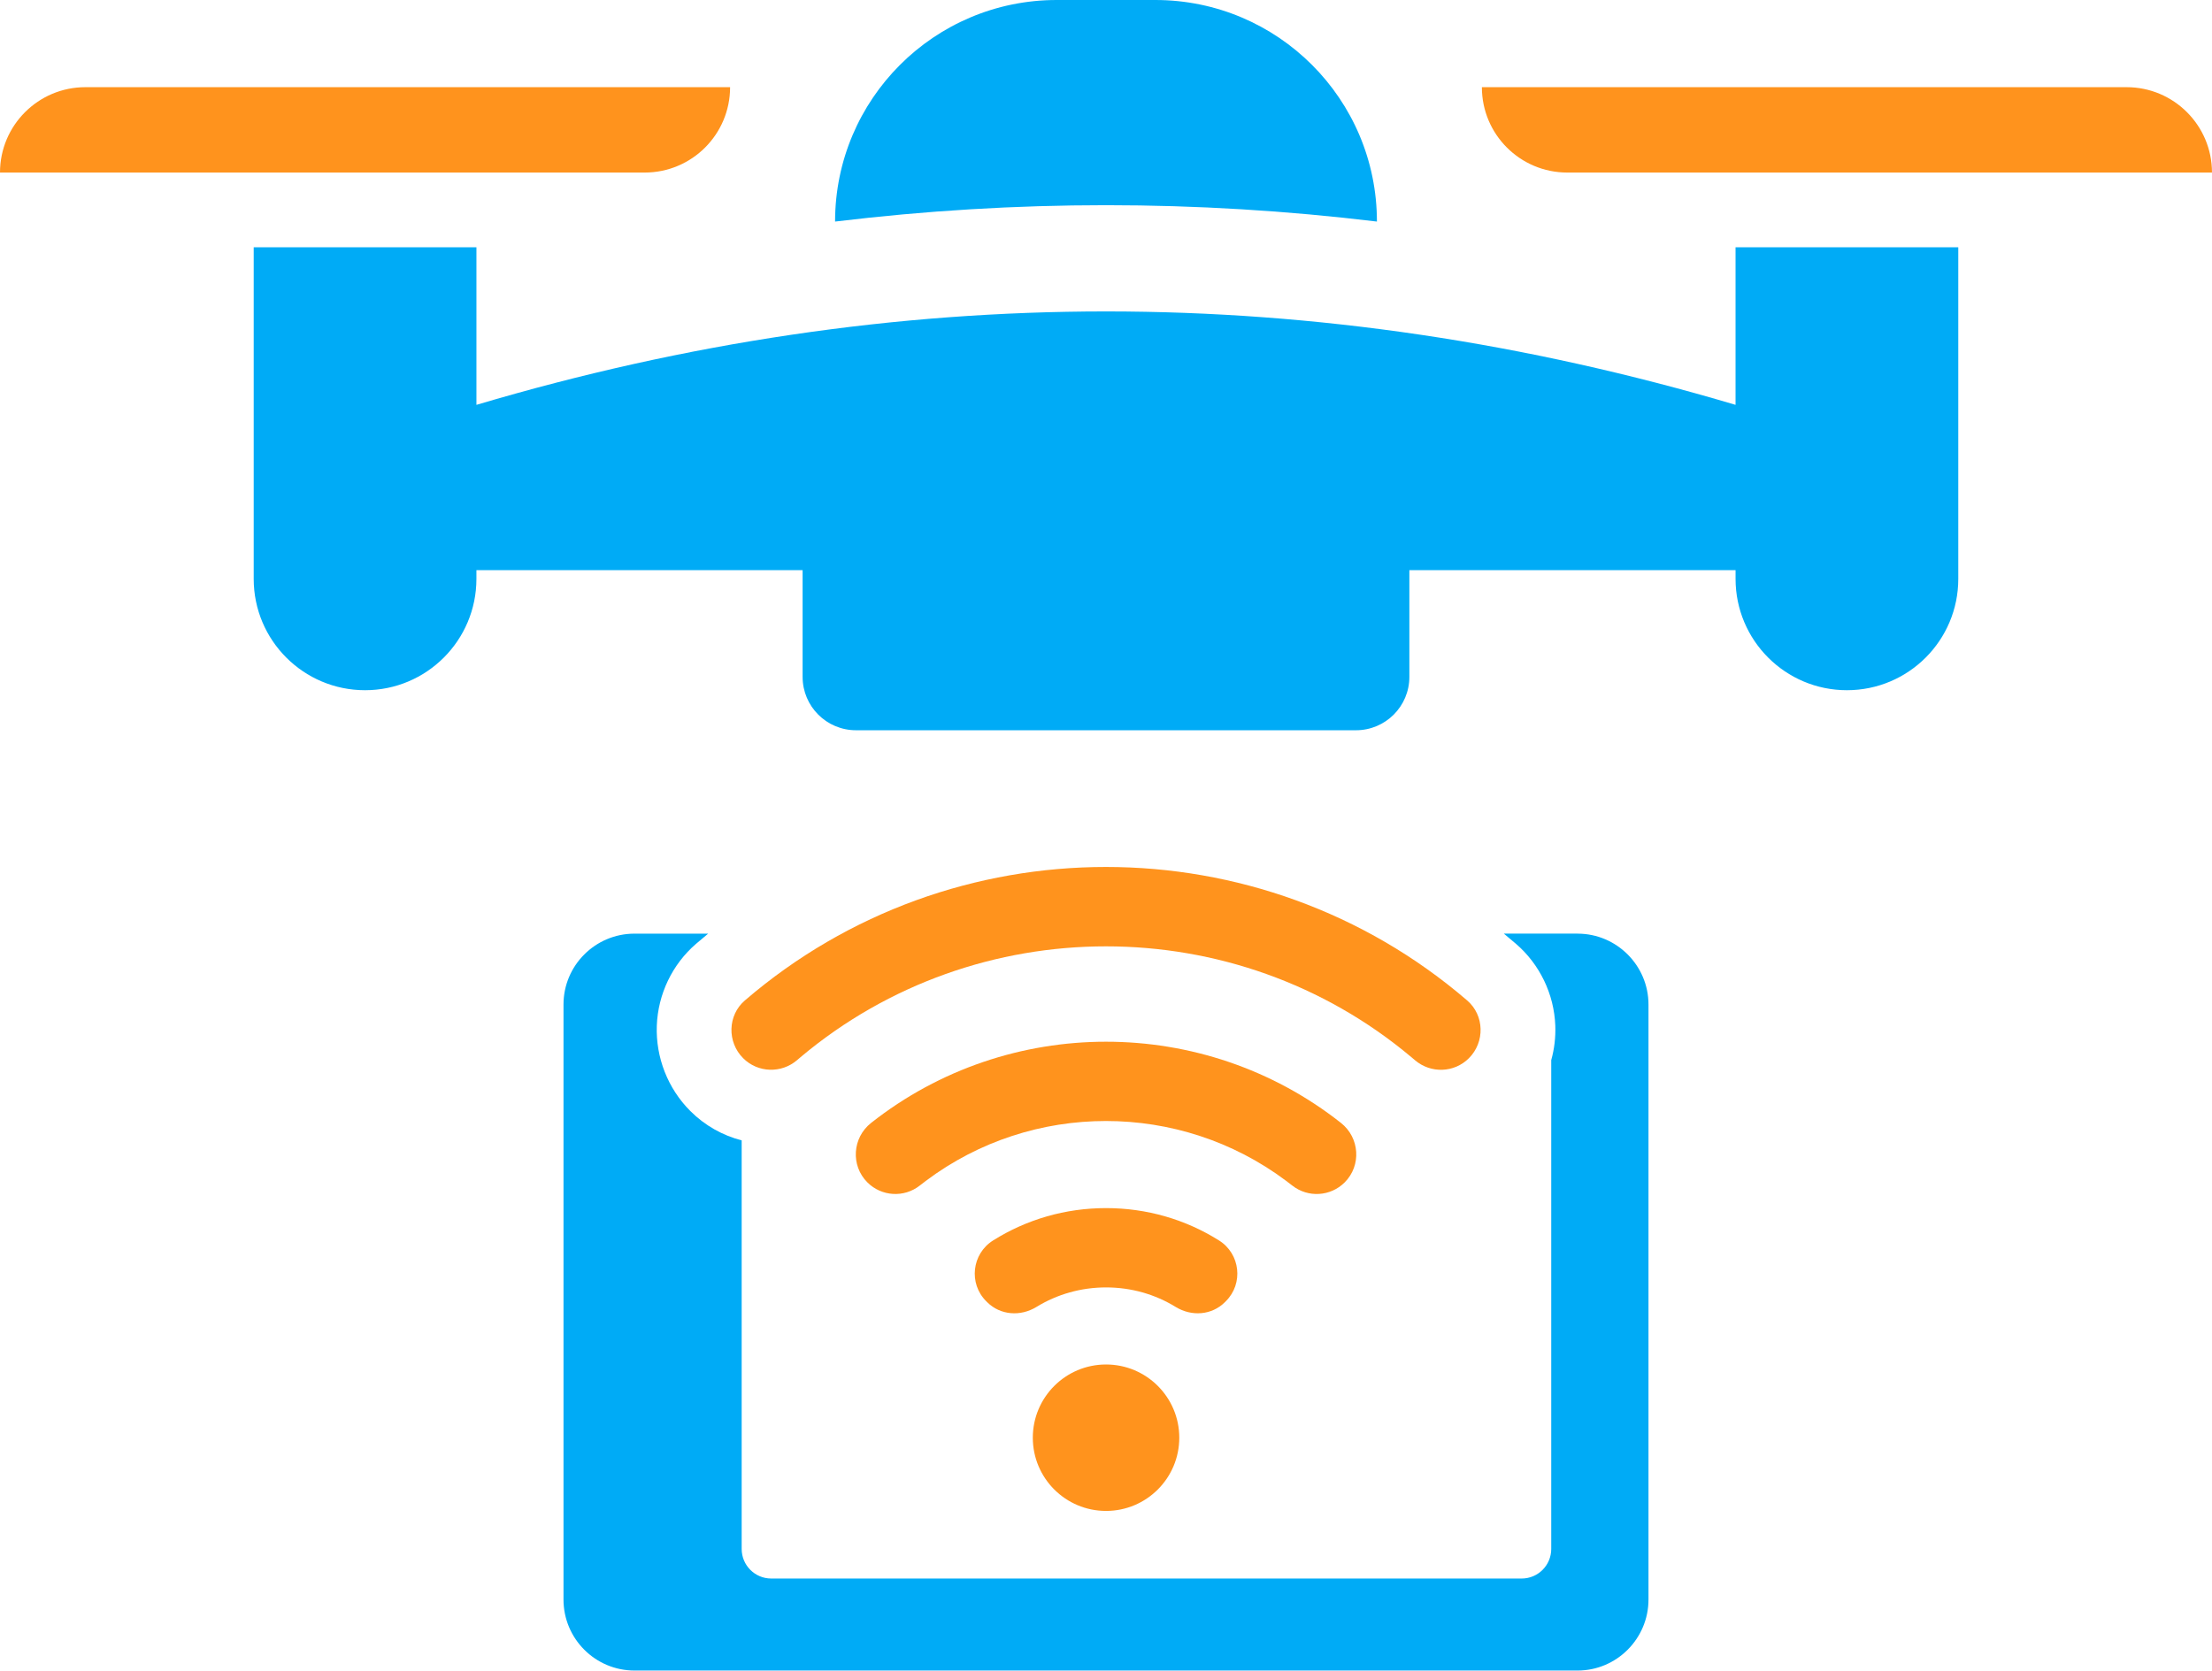
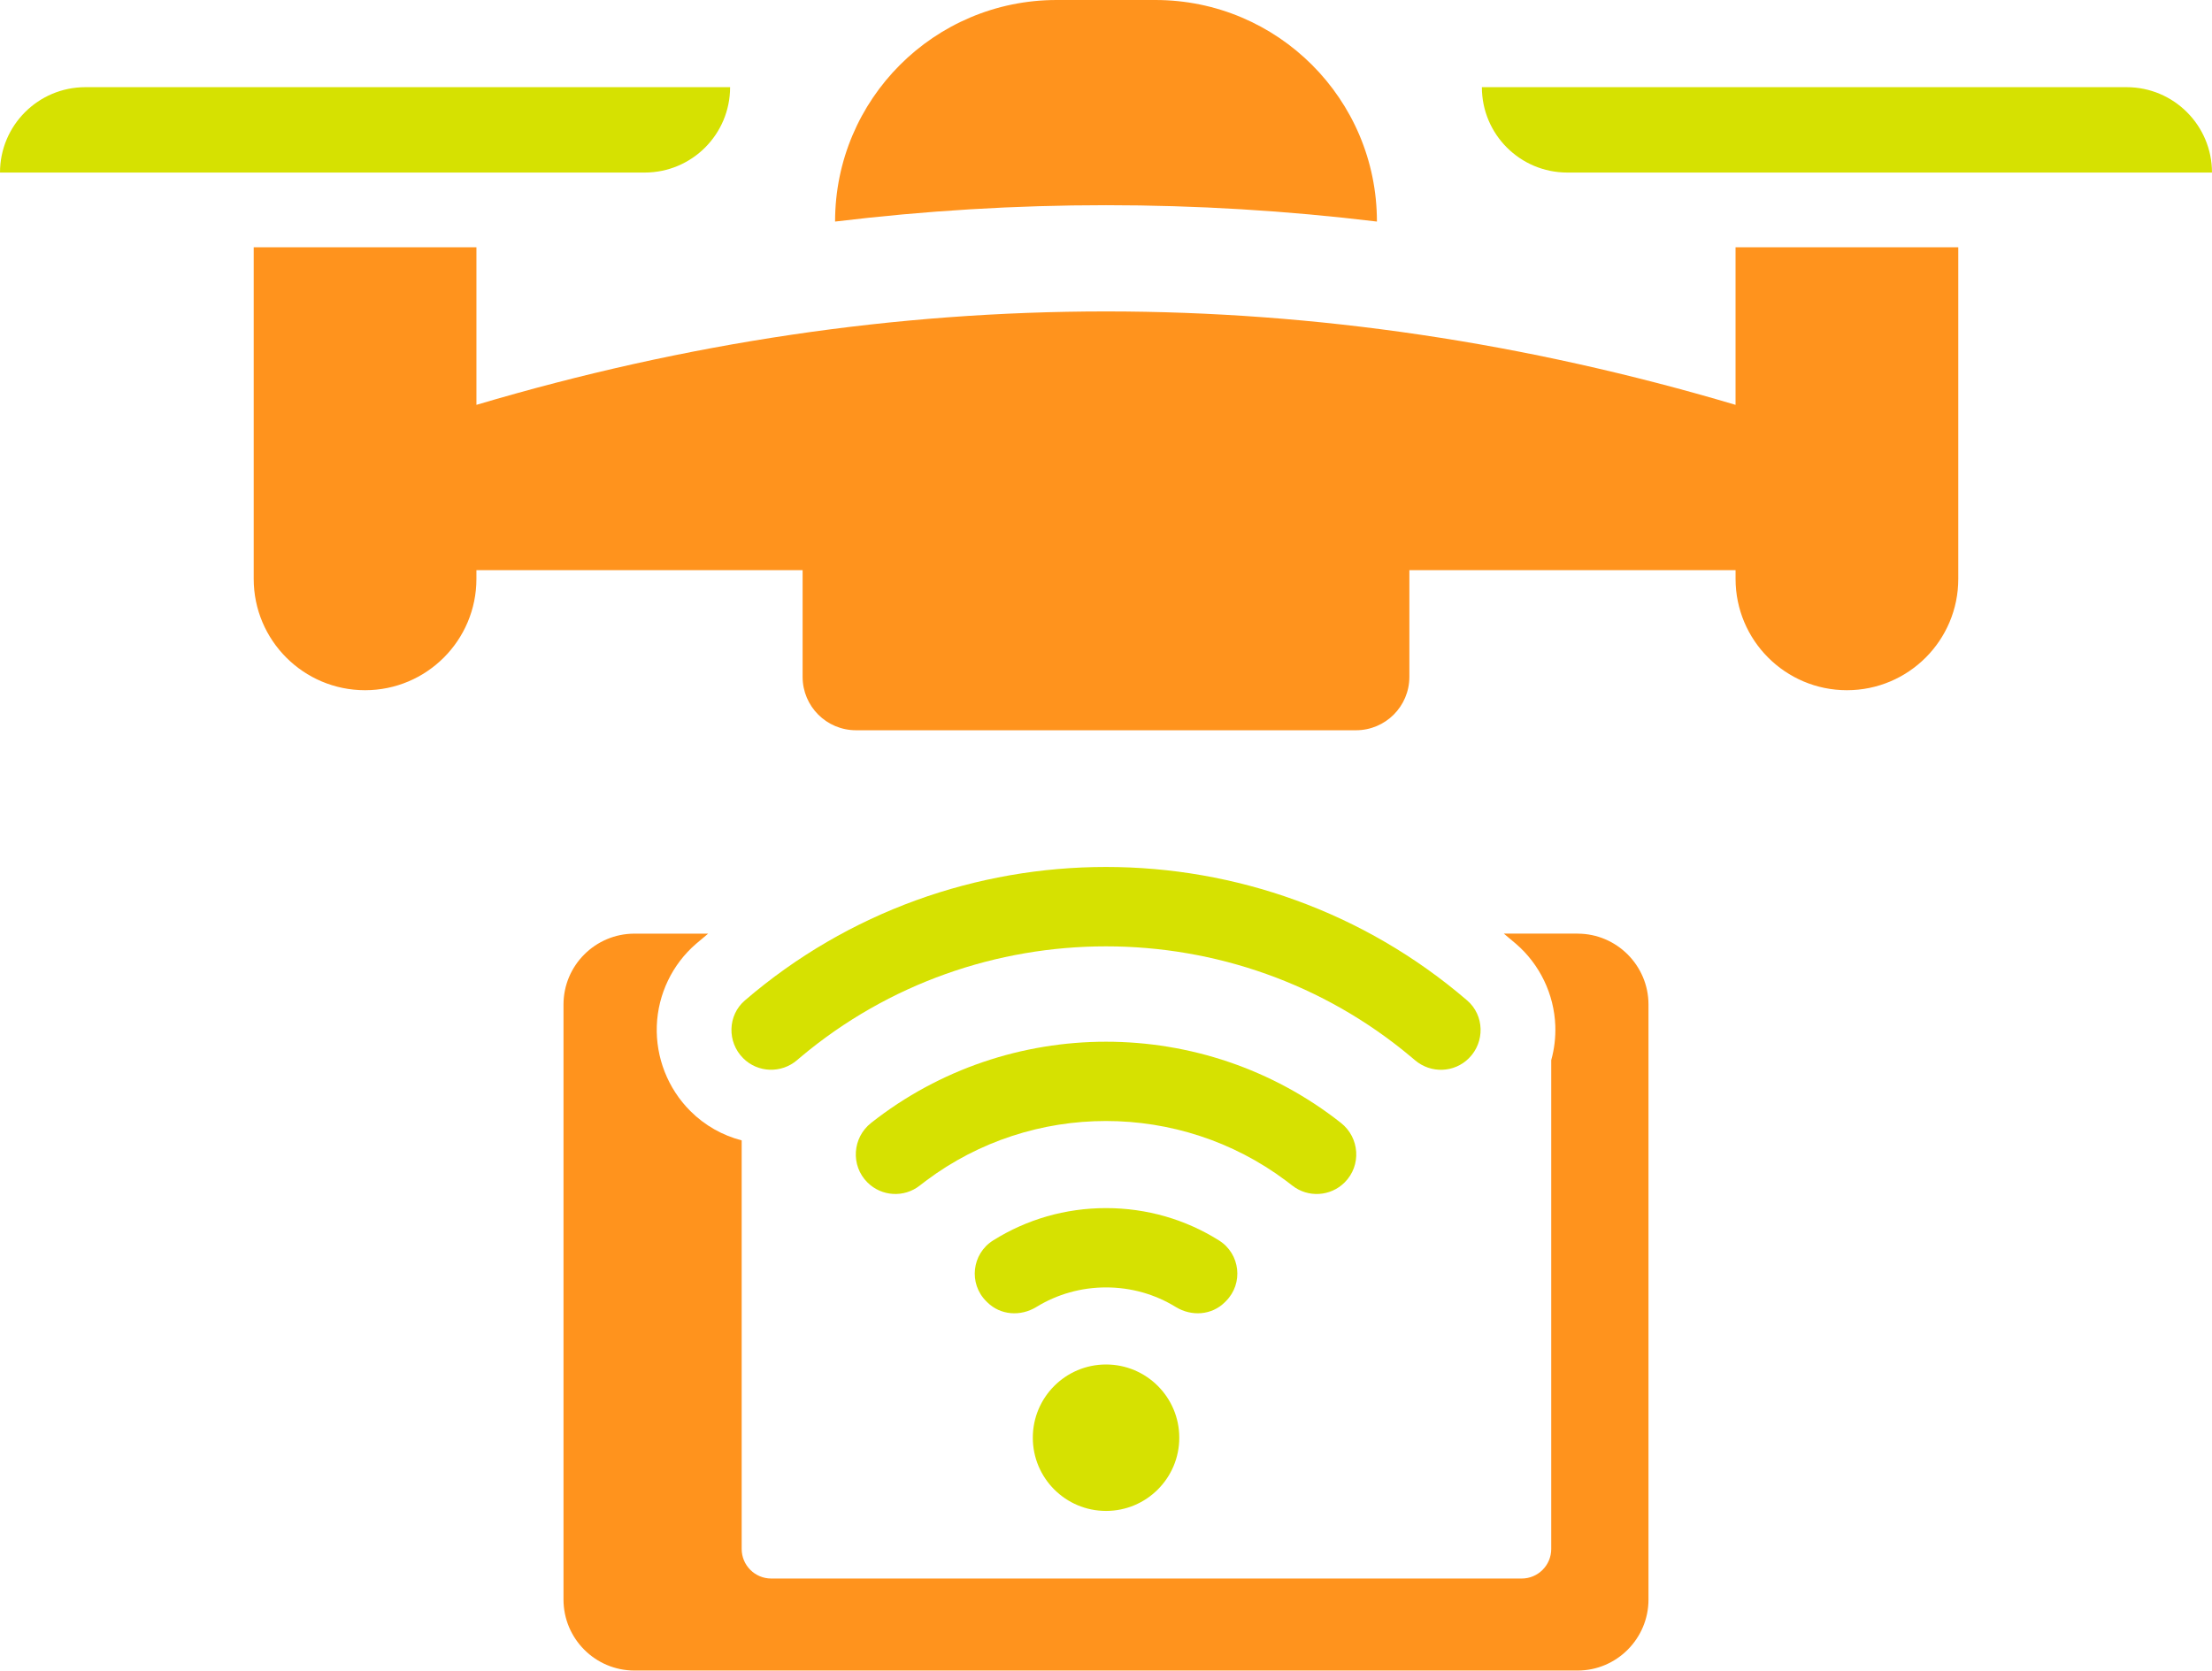
<svg xmlns="http://www.w3.org/2000/svg" id="Layer_2" data-name="Layer 2" viewBox="0 0 124.767 94.248">
  <g id="Color">
-     <path d="M41.182,4.918H4.817C2.157,4.918,0,7.075,0,9.735h36.364c2.661,0,4.817-2.157,4.817-4.817Z" fill="#FF931D" />
-     <path d="M88.402,9.735h36.364c0-2.661-2.157-4.817-4.817-4.817h-36.364c0,2.661,2.157,4.817,4.817,4.817Z" fill="#FF931D" />
-     <path d="M69.089,73.466l.058-.058c1.001-.999.81-2.67-.386-3.423-1.891-1.19-4.082-1.827-6.373-1.827s-4.481.636-6.374,1.826c-1.198.753-1.39,2.426-.389,3.426l.054.054c.742.742,1.883.821,2.777.273,1.172-.719,2.522-1.104,3.932-1.104s2.758.384,3.928,1.103c.893.548,2.032.47,2.774-.27Z" fill="#FF931D" />
-     <path d="M72.888,66.884c.888.7,2.158.624,2.958-.176.953-.953.848-2.521-.21-3.356-7.741-6.108-18.76-6.108-26.501,0-1.058.835-1.163,2.403-.21,3.356.8.8,2.069.875,2.957.176.117-.092.236-.183.355-.272,5.989-4.49,14.298-4.49,20.295,0,.12.089.238.18.355.272Z" fill="#FF931D" />
-     <path d="M79.811,59.814c.891.761,2.213.717,3.041-.111.912-.912.88-2.42-.098-3.261-11.678-10.04-29.068-10.04-40.74.001-.977.84-1.008,2.347-.097,3.258.83.83,2.157.871,3.047.105.065-.056.13-.111.195-.167,9.927-8.331,24.524-8.331,34.444,0,.069.058.138.116.207.175Z" fill="#FF931D" />
-     <path d="M62.386,76.981c-2.282,0-4.131,1.85-4.131,4.131s1.849,4.131,4.131,4.131,4.131-1.85,4.131-4.131-1.85-4.131-4.131-4.131Z" fill="#FF931D" />
+     <path d="M41.182,4.918H4.817C2.157,4.918,0,7.075,0,9.735h36.364c2.661,0,4.817-2.157,4.817-4.817Z" fill="#D6E101" />
+     <path d="M88.402,9.735h36.364c0-2.661-2.157-4.817-4.817-4.817h-36.364c0,2.661,2.157,4.817,4.817,4.817Z" fill="#D6E101" />
+     <path d="M69.089,73.466l.058-.058c1.001-.999.81-2.67-.386-3.423-1.891-1.19-4.082-1.827-6.373-1.827s-4.481.636-6.374,1.826c-1.198.753-1.39,2.426-.389,3.426l.054.054c.742.742,1.883.821,2.777.273,1.172-.719,2.522-1.104,3.932-1.104s2.758.384,3.928,1.103c.893.548,2.032.47,2.774-.27Z" fill="#D6E101" />
+     <path d="M72.888,66.884c.888.7,2.158.624,2.958-.176.953-.953.848-2.521-.21-3.356-7.741-6.108-18.76-6.108-26.501,0-1.058.835-1.163,2.403-.21,3.356.8.8,2.069.875,2.957.176.117-.092.236-.183.355-.272,5.989-4.49,14.298-4.49,20.295,0,.12.089.238.18.355.272Z" fill="#D6E101" />
+     <path d="M79.811,59.814c.891.761,2.213.717,3.041-.111.912-.912.88-2.42-.098-3.261-11.678-10.04-29.068-10.04-40.74.001-.977.84-1.008,2.347-.097,3.258.83.83,2.157.871,3.047.105.065-.056.13-.111.195-.167,9.927-8.331,24.524-8.331,34.444,0,.069.058.138.116.207.175Z" fill="#D6E101" />
+     <path d="M62.386,76.981c-2.282,0-4.131,1.85-4.131,4.131s1.849,4.131,4.131,4.131,4.131-1.85,4.131-4.131-1.85-4.131-4.131-4.131Z" fill="#D6E101" />
  </g>
  <g id="Grey">
-     <path d="M77.665,12.5h0c0-6.904-5.596-12.5-12.5-12.5h-5.563c-6.903,0-12.5,5.596-12.5,12.5h0c10.182-1.231,20.38-1.231,30.562,0Z" fill="#00ABF6" />
-     <path d="M97.895,22.841c-23.674-7.028-47.348-7.028-71.022,0v-8.891h-12.563v18.709c0,3.469,2.812,6.281,6.281,6.281s6.281-2.812,6.281-6.281v-.493h18.399v6.022c0,1.663,1.348,3.011,3.011,3.011h28.202c1.663,0,3.011-1.348,3.011-3.011v-6.022h18.399v.493c0,3.469,2.812,6.281,6.281,6.281s6.281-2.812,6.281-6.281V13.95h-12.563v8.891Z" fill="#00ABF6" />
-     <path d="M88.985,52.673h-4.161c.229.187.458.379.68.572,1.343,1.156,2.156,2.842,2.222,4.619.024.662-.054,1.319-.229,1.945v27.58c0,.915-.741,1.668-1.668,1.668h-42.327c-.927,0-1.668-.753-1.668-1.668v-23.051c-1.066-.277-2.071-.831-2.896-1.656-1.271-1.27-1.957-3.029-1.891-4.817.066-1.776.873-3.462,2.216-4.619.223-.193.452-.385.68-.572h-4.155c-2.216,0-4.004,1.801-4.004,3.998v33.571c0,2.204,1.788,4.005,4.004,4.005h53.196c2.204,0,3.998-1.8,3.998-4.005v-33.571c0-2.198-1.794-3.998-3.998-3.998Z" fill="#00ABF6" />
+     <path d="M77.665,12.5h0c0-6.904-5.596-12.5-12.5-12.5h-5.563c-6.903,0-12.5,5.596-12.5,12.5h0c10.182-1.231,20.38-1.231,30.562,0Z" fill="#FF931D" />
+     <path d="M97.895,22.841c-23.674-7.028-47.348-7.028-71.022,0v-8.891h-12.563v18.709c0,3.469,2.812,6.281,6.281,6.281s6.281-2.812,6.281-6.281v-.493h18.399v6.022c0,1.663,1.348,3.011,3.011,3.011h28.202c1.663,0,3.011-1.348,3.011-3.011v-6.022h18.399v.493c0,3.469,2.812,6.281,6.281,6.281s6.281-2.812,6.281-6.281V13.95h-12.563v8.891Z" fill="#FF931D" />
+     <path d="M88.985,52.673h-4.161c.229.187.458.379.68.572,1.343,1.156,2.156,2.842,2.222,4.619.024.662-.054,1.319-.229,1.945v27.58c0,.915-.741,1.668-1.668,1.668h-42.327c-.927,0-1.668-.753-1.668-1.668v-23.051c-1.066-.277-2.071-.831-2.896-1.656-1.271-1.27-1.957-3.029-1.891-4.817.066-1.776.873-3.462,2.216-4.619.223-.193.452-.385.68-.572h-4.155c-2.216,0-4.004,1.801-4.004,3.998v33.571c0,2.204,1.788,4.005,4.004,4.005h53.196c2.204,0,3.998-1.8,3.998-4.005v-33.571c0-2.198-1.794-3.998-3.998-3.998Z" fill="#FF931D" />
  </g>
</svg>
